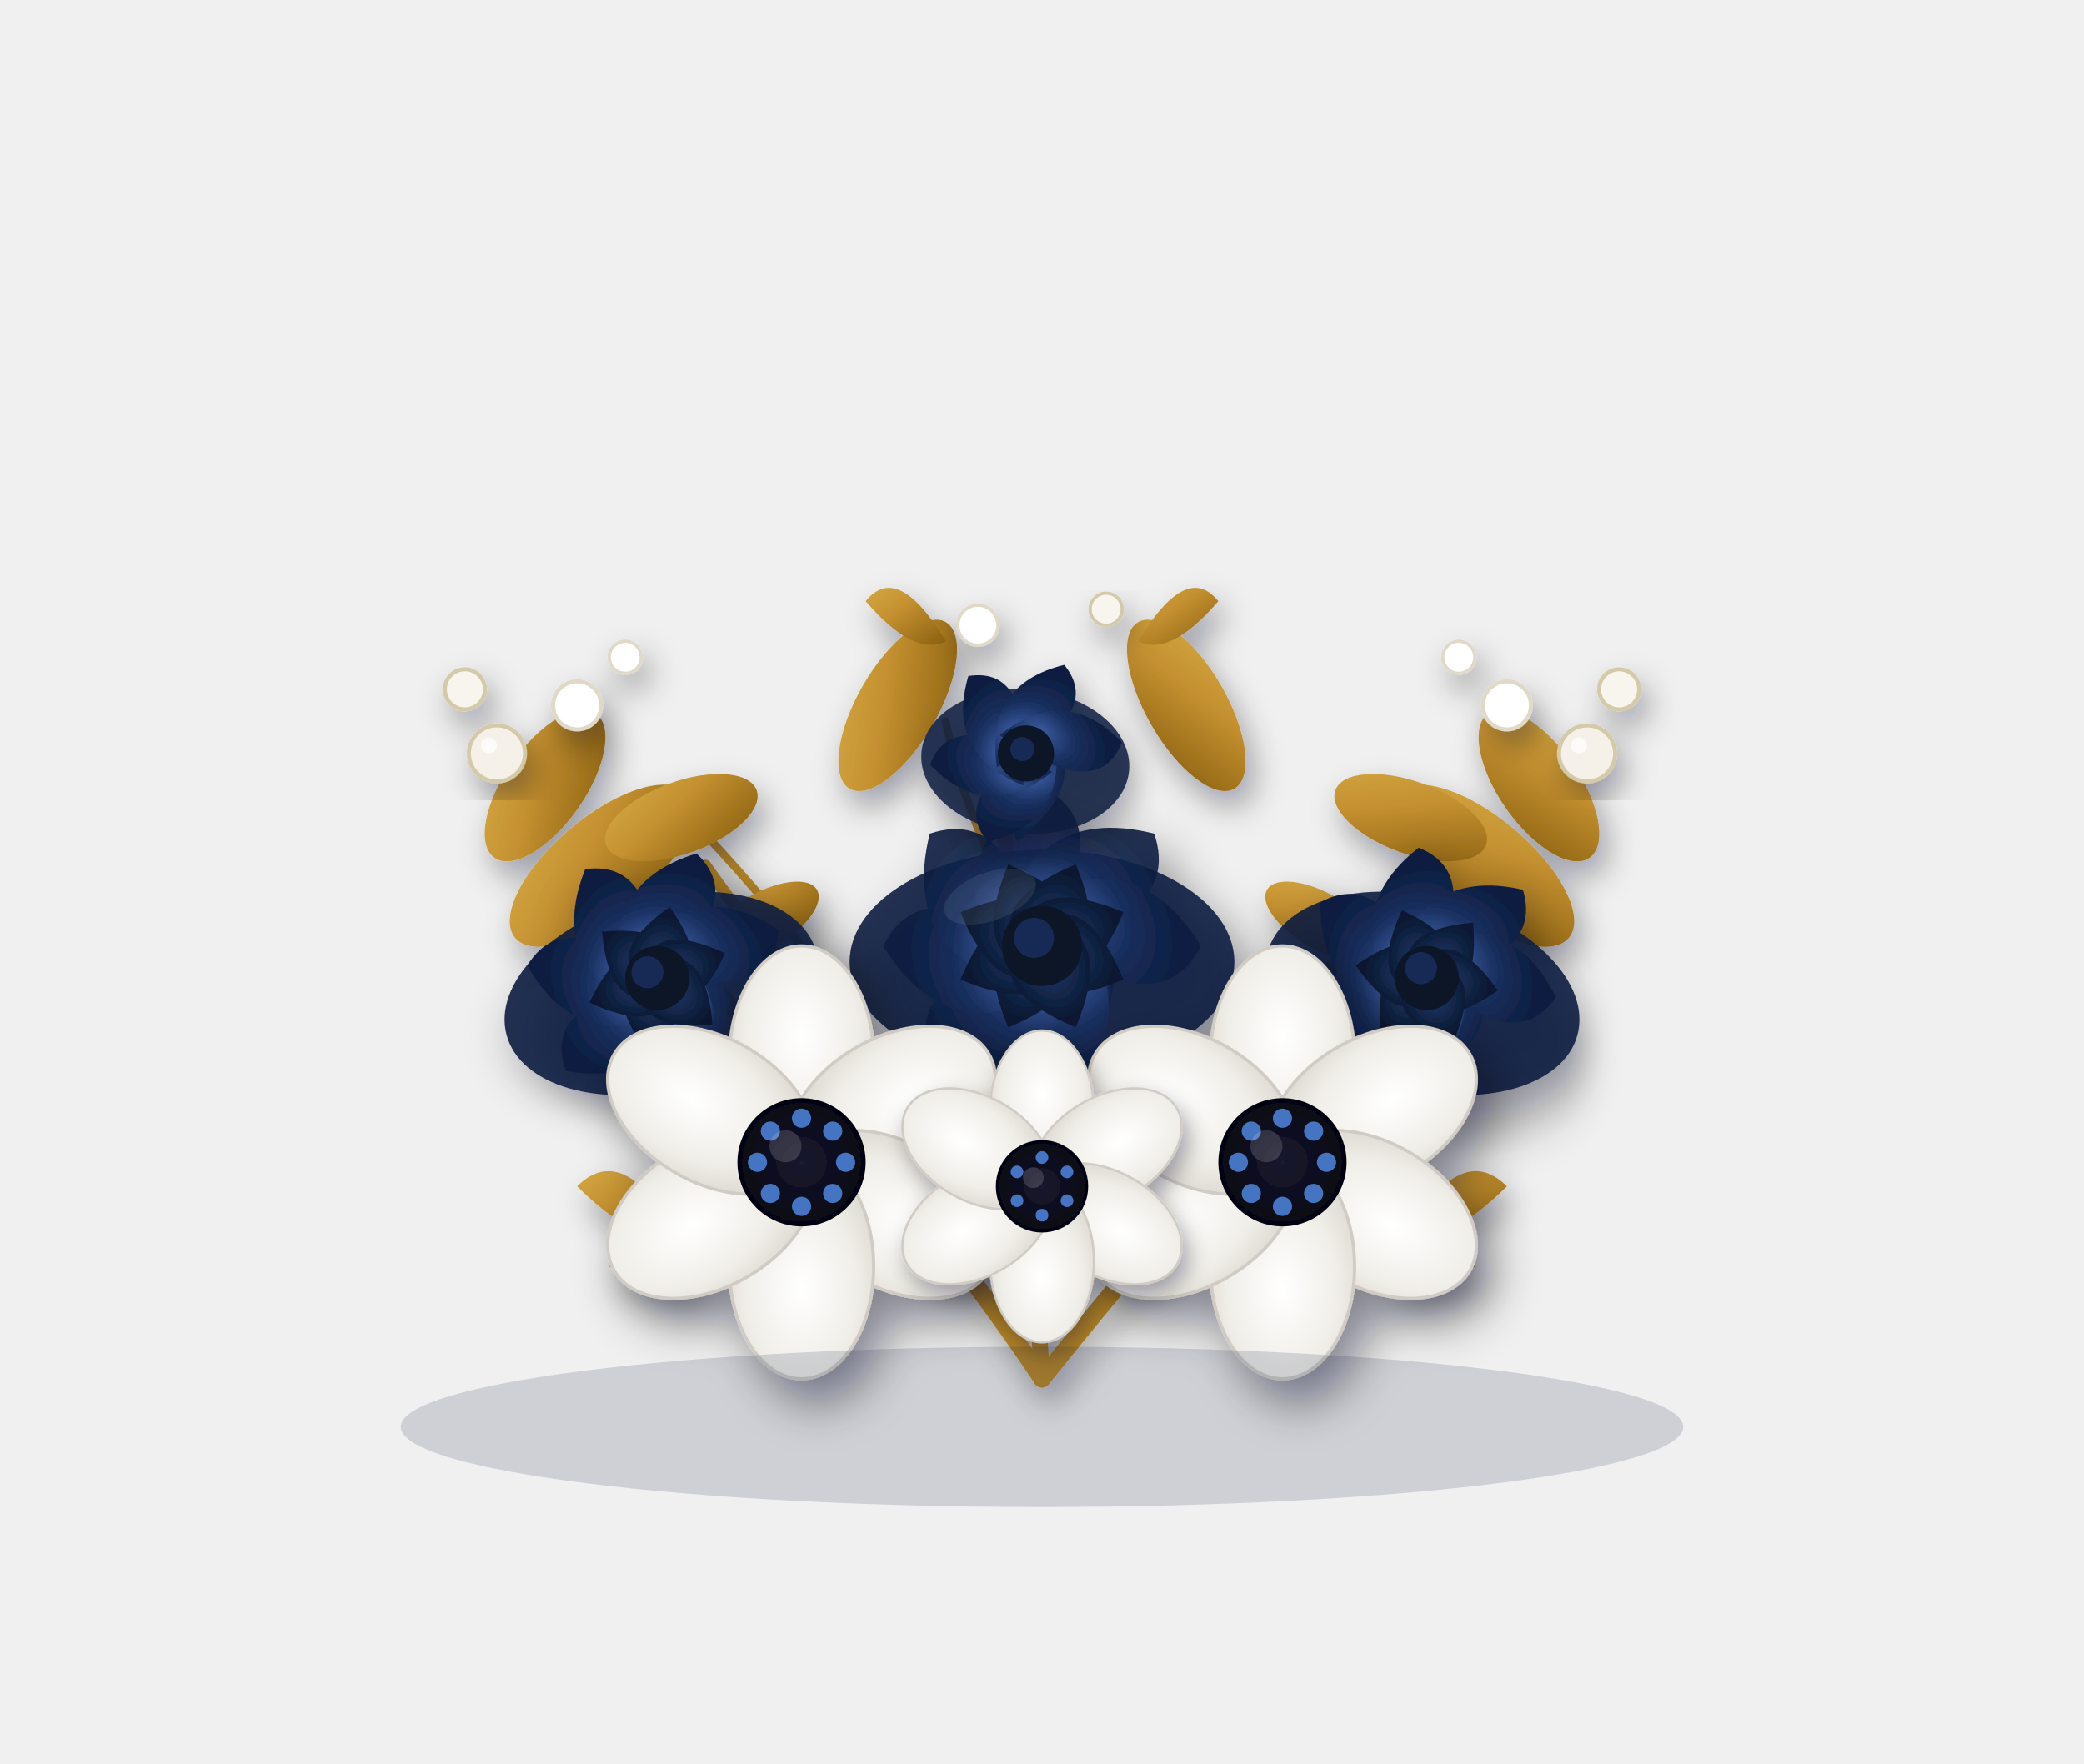
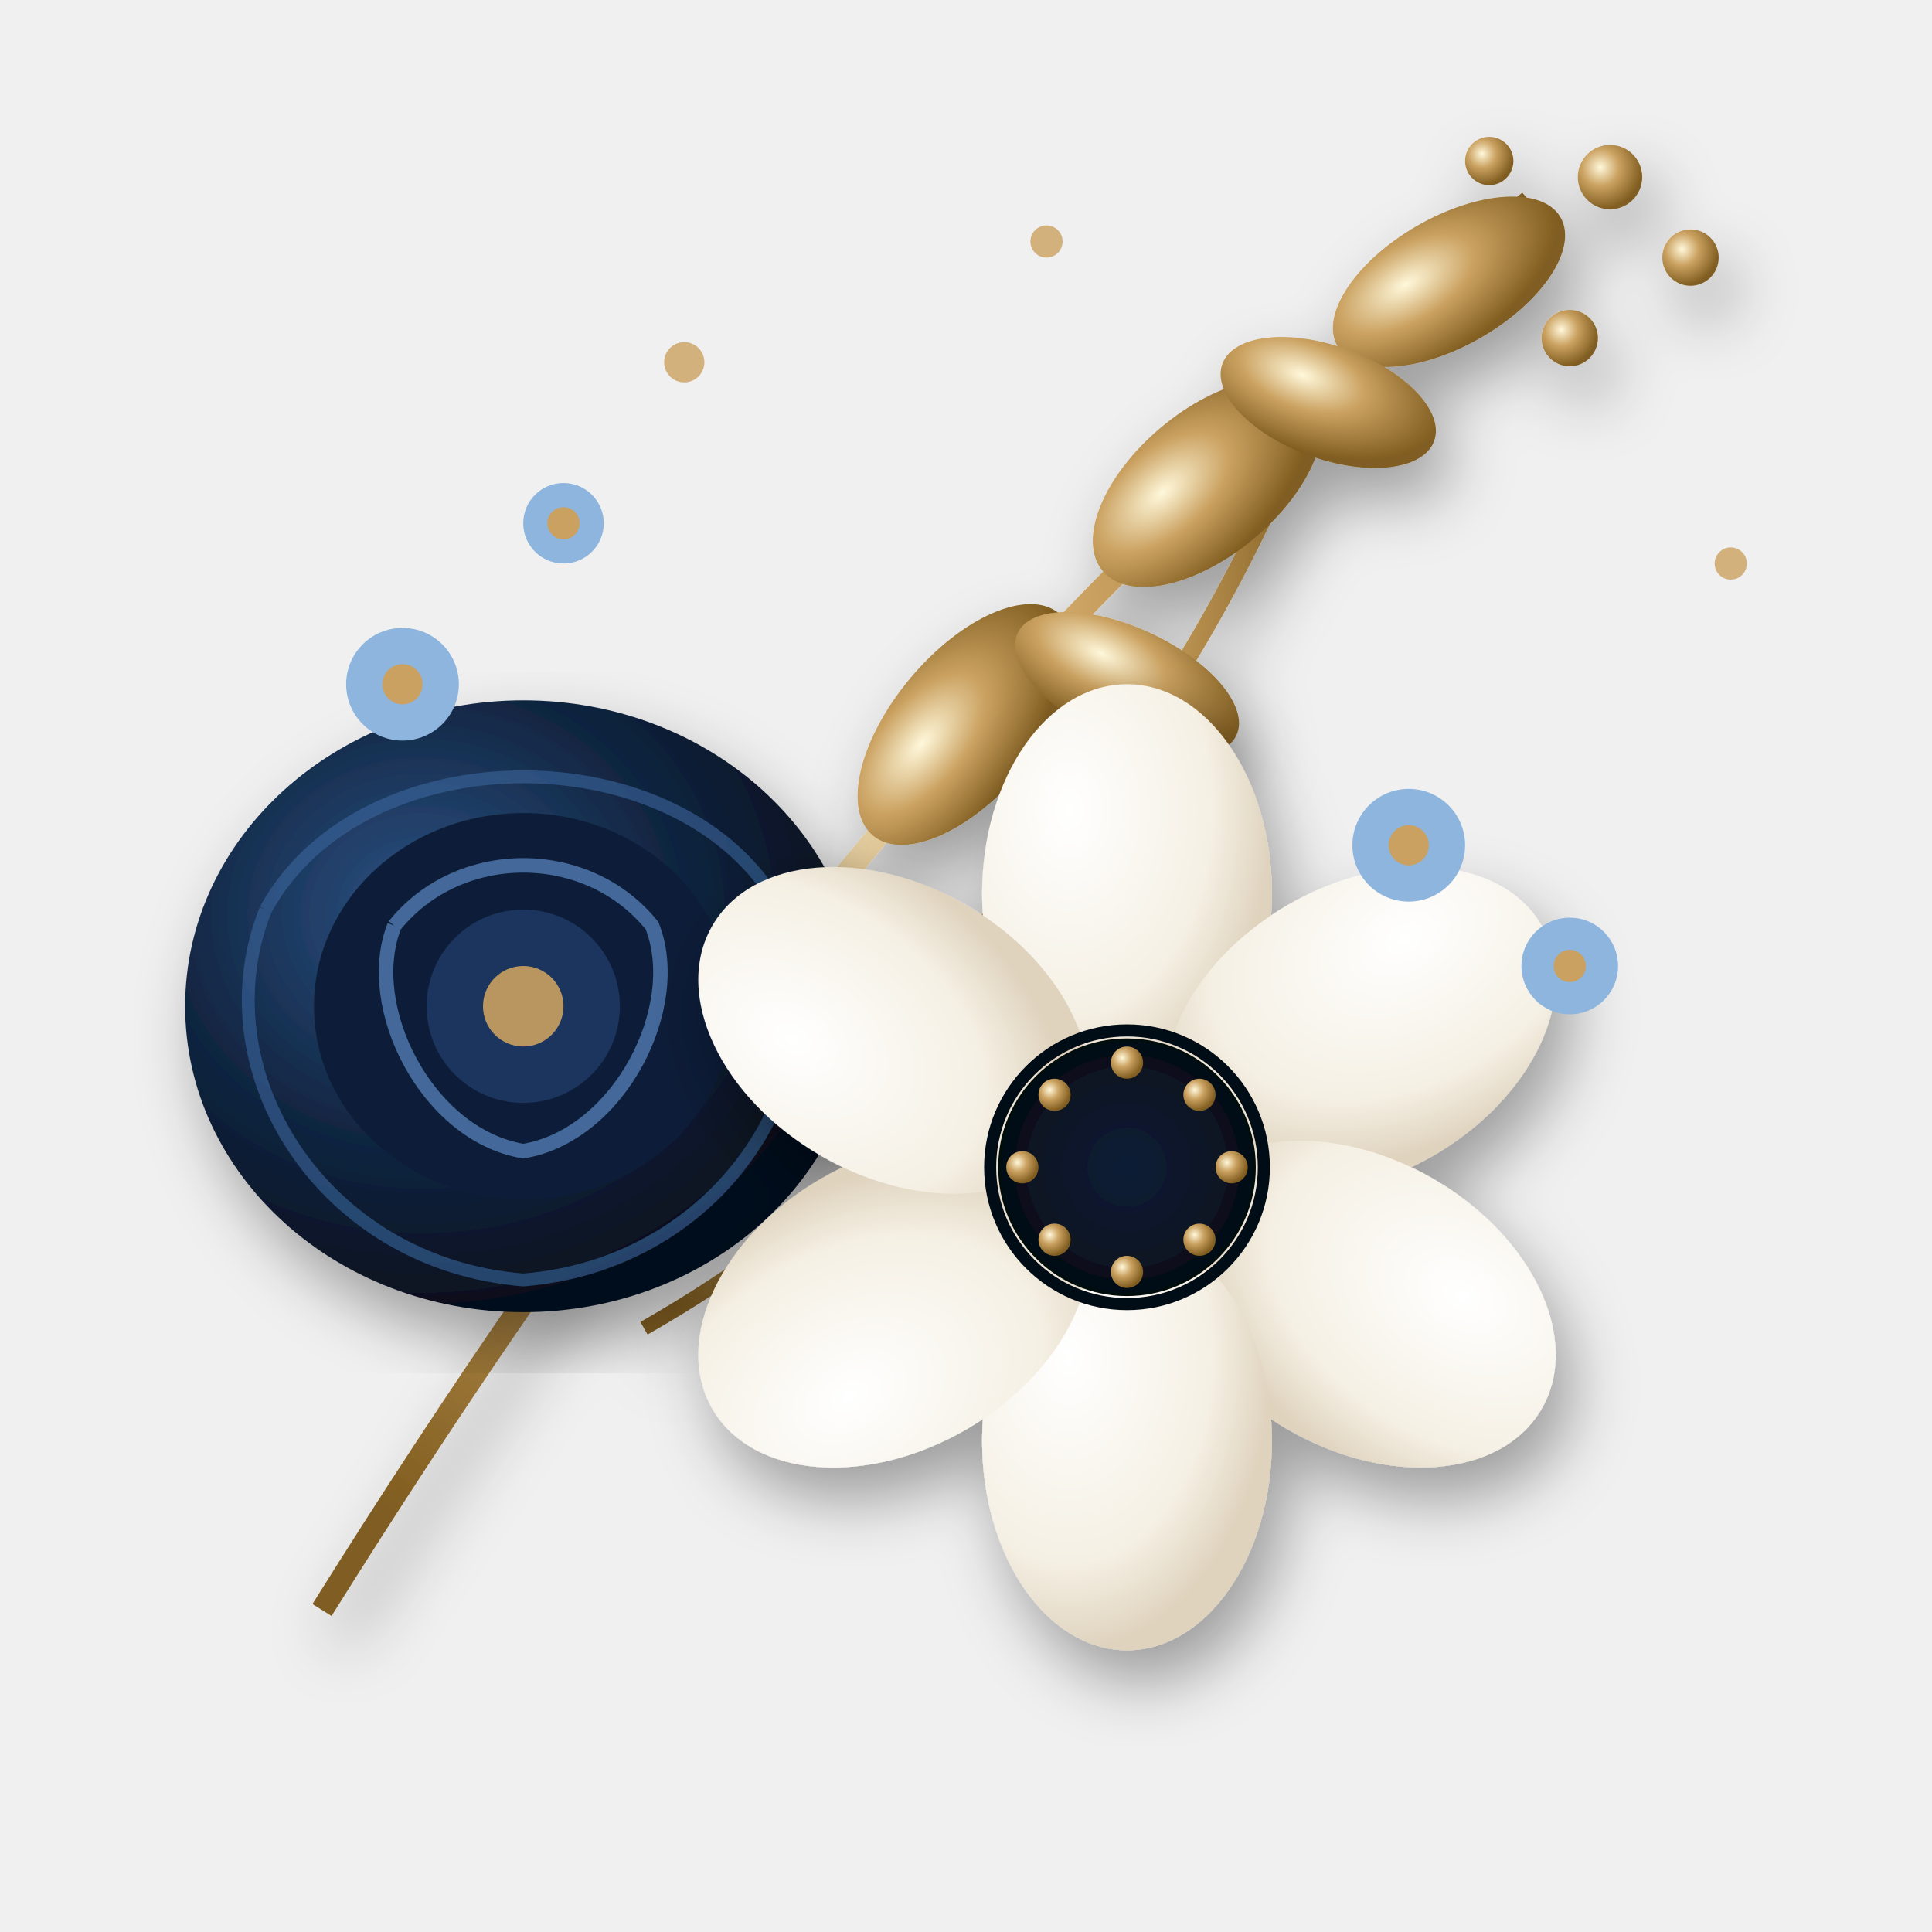
- <svg xmlns="http://www.w3.org/2000/svg" viewBox="0 0 260 220" width="260" height="220">
+ <svg xmlns="http://www.w3.org/2000/svg" viewBox="0 0 240 240" class="bouquet-svg">
  <defs>
-     <radialGradient id="roseNavy1" cx="50%" cy="40%" r="60%">
-       <stop offset="0%" stop-color="#2a4a7f" />
-       <stop offset="60%" stop-color="#162d5a" />
-       <stop offset="100%" stop-color="#0d1e3f" />
+     <radialGradient id="goldGrad" cx="35%" cy="35%" r="65%">
+       <stop offset="0%" stop-color="#fff8db" />
+       <stop offset="45%" stop-color="#caa160" />
+       <stop offset="100%" stop-color="#805d20" />
    </radialGradient>
-     <radialGradient id="roseNavy2" cx="50%" cy="35%" r="55%">
-       <stop offset="0%" stop-color="#1e3d72" />
-       <stop offset="100%" stop-color="#0b1830" />
+     <radialGradient id="navyRoseGrad" cx="35%" cy="35%" r="65%">
+       <stop offset="0%" stop-color="#2d5386" />
+       <stop offset="55%" stop-color="#122744" />
+       <stop offset="100%" stop-color="#060f1c" />
    </radialGradient>
-     <radialGradient id="rosePetal" cx="40%" cy="30%" r="70%">
-       <stop offset="0%" stop-color="#3a5a9f" />
-       <stop offset="50%" stop-color="#1a3060" />
-       <stop offset="100%" stop-color="#0d1e40" />
+     <radialGradient id="whiteAnemoneGrad" cx="30%" cy="30%" r="70%">
+       <stop offset="0%" stop-color="#ffffff" />
+       <stop offset="70%" stop-color="#f5f0e4" />
+       <stop offset="100%" stop-color="#dfd3be" />
    </radialGradient>
-     <radialGradient id="anemoneWhite" cx="50%" cy="40%" r="55%">
-       <stop offset="0%" stop-color="#ffffff" />
-       <stop offset="70%" stop-color="#f0eee8" />
-       <stop offset="100%" stop-color="#e0ddd6" />
+     <radialGradient id="anemoneCenterGrad" cx="50%" cy="50%" r="50%">
+       <stop offset="0%" stop-color="#0e1e36" />
+       <stop offset="75%" stop-color="#091322" />
+       <stop offset="100%" stop-color="#040810" />
    </radialGradient>
-     <radialGradient id="anemoneCenter" cx="50%" cy="50%" r="50%">
-       <stop offset="0%" stop-color="#1a1a2e" />
-       <stop offset="60%" stop-color="#0d0d20" />
-       <stop offset="100%" stop-color="#050510" />
-     </radialGradient>
-     <linearGradient id="goldLeaf" x1="0%" y1="0%" x2="100%" y2="100%">
-       <stop offset="0%" stop-color="#d4a843" />
-       <stop offset="40%" stop-color="#c49030" />
-       <stop offset="100%" stop-color="#8a6010" />
-     </linearGradient>
-     <filter id="shadow" x="-20%" y="-20%" width="140%" height="140%">
-       <feDropShadow dx="2" dy="3" stdDeviation="3" flood-color="#0a0f20" flood-opacity="0.45" />
-     </filter>
-     <filter id="shadowSm" x="-10%" y="-10%" width="120%" height="120%">
-       <feDropShadow dx="1" dy="2" stdDeviation="2" flood-color="#0a0f20" flood-opacity="0.35" />
+     <filter id="softShadow" x="-10%" y="-10%" width="120%" height="120%">
+       <feDropShadow dx="2" dy="4" stdDeviation="4" flood-color="#000000" flood-opacity="0.35" />
    </filter>
  </defs>
-   <g stroke="#b8882a" stroke-linecap="round" fill="none" filter="url(#shadowSm)">
-     <path d="M130 172 Q110 142 80 115" stroke-width="2.2" />
-     <path d="M130 172 Q150 147 175 120" stroke-width="2.2" />
-     <path d="M130 172 Q128 137 125 100" stroke-width="2" />
-     <path d="M115 137 Q100 125 88 108" stroke-width="1.5" />
-     <path d="M145 142 Q160 130 170 115" stroke-width="1.5" />
-     <path d="M100 118 Q92 108 84 100" stroke-width="1" />
-     <path d="M168 118 Q174 110 180 103" stroke-width="1" />
-     <path d="M125 110 Q120 100 118 90" stroke-width="1" />
+   <g class="gold-foliage" filter="url(#softShadow)">
+     <path d="M40,200 Q90,120 140,70 Q160,50 190,25" stroke="url(#goldGrad)" stroke-width="2.8" fill="none" />
+     <path d="M100,135 Q145,100 165,45" stroke="url(#goldGrad)" stroke-width="2.2" fill="none" />
+     <path d="M80,165 Q115,145 130,115" stroke="url(#goldGrad)" stroke-width="1.8" fill="none" />
+     <ellipse cx="180" cy="35" rx="16" ry="8" transform="rotate(-30 180 35)" fill="url(#goldGrad)" />
+     <ellipse cx="150" cy="60" rx="17" ry="9" transform="rotate(-40 150 60)" fill="url(#goldGrad)" />
+     <ellipse cx="120" cy="90" rx="18" ry="9" transform="rotate(-50 120 90)" fill="url(#goldGrad)" />
+     <ellipse cx="165" cy="50" rx="14" ry="7" transform="rotate(20 165 50)" fill="url(#goldGrad)" />
+     <ellipse cx="140" cy="85" rx="15" ry="7" transform="rotate(25 140 85)" fill="url(#goldGrad)" />
+     <ellipse cx="95" cy="125" rx="14" ry="7" transform="rotate(-65 95 125)" fill="url(#goldGrad)" />
+     <circle cx="200" cy="22" r="4" fill="url(#goldGrad)" />
+     <circle cx="210" cy="32" r="3.5" fill="url(#goldGrad)" />
+     <circle cx="195" cy="42" r="3.5" fill="url(#goldGrad)" />
+     <circle cx="185" cy="20" r="3" fill="url(#goldGrad)" />
  </g>
-   <g fill="url(#goldLeaf)" filter="url(#shadowSm)">
-     <ellipse cx="75" cy="108" rx="14" ry="6" transform="rotate(-40 75 108)" />
-     <ellipse cx="68" cy="98" rx="11" ry="5" transform="rotate(-55 68 98)" />
-     <ellipse cx="85" cy="102" rx="10" ry="4.5" transform="rotate(-20 85 102)" />
-     <ellipse cx="185" cy="108" rx="14" ry="6" transform="rotate(40 185 108)" />
-     <ellipse cx="192" cy="98" rx="11" ry="5" transform="rotate(55 192 98)" />
-     <ellipse cx="176" cy="102" rx="10" ry="4.5" transform="rotate(20 176 102)" />
-     <ellipse cx="112" cy="88" rx="12" ry="5" transform="rotate(-60 112 88)" />
-     <ellipse cx="148" cy="88" rx="12" ry="5" transform="rotate(60 148 88)" />
-     <ellipse cx="95" cy="115" rx="8" ry="3.5" transform="rotate(-30 95 115)" />
-     <ellipse cx="165" cy="115" rx="8" ry="3.5" transform="rotate(30 165 115)" />
-     <path d="M85 155 Q78 142 72 148 Q79 155 85 155Z" />
-     <path d="M88 160 Q80 152 76 158 Q82 162 88 160Z" />
-     <path d="M175 155 Q182 142 188 148 Q181 155 175 155Z" />
-     <path d="M172 160 Q180 152 184 158 Q178 162 172 160Z" />
-     <path d="M118 80 Q112 70 108 75 Q114 82 118 80Z" />
-     <path d="M142 80 Q148 70 152 75 Q146 82 142 80Z" />
+   <g class="navy-rose-cluster" filter="url(#softShadow)" transform="translate(65, 125)">
+     <ellipse cx="0" cy="0" rx="42" ry="38" fill="url(#navyRoseGrad)" />
+     <path d="M-32,-12 C-20,-34 20,-34 32,-12 C40,8 25,32 0,34 C-25,32 -40,8 -32,-12" fill="none" stroke="#3b659c" stroke-width="1.6" opacity="0.6" />
+     <ellipse cx="0" cy="0" rx="26" ry="24" fill="#0d1f38" />
+     <path d="M-16,-10 C-8,-20 8,-20 16,-10 C20,0 12,16 0,18 C-12,16 -20,0 -16,-10" fill="none" stroke="#5b88c4" stroke-width="1.8" opacity="0.7" />
+     <circle cx="0" cy="0" r="12" fill="#1b365e" />
+     <circle cx="0" cy="0" r="5" fill="#caa160" opacity="0.9" />
  </g>
-   <g filter="url(#shadowSm)">
-     <circle cx="62" cy="94" r="3.5" fill="#f5f0e8" stroke="#d4c9a8" stroke-width="0.5" />
-     <circle cx="72" cy="88" r="3" fill="#ffffff" stroke="#e0d9c8" stroke-width="0.5" />
-     <circle cx="58" cy="86" r="2.5" fill="#f8f4ee" stroke="#d4c9a8" stroke-width="0.5" />
-     <circle cx="78" cy="82" r="2" fill="#ffffff" stroke="#e0d9c8" stroke-width="0.4" />
-     <circle cx="198" cy="94" r="3.5" fill="#f5f0e8" stroke="#d4c9a8" stroke-width="0.5" />
-     <circle cx="188" cy="88" r="3" fill="#ffffff" stroke="#e0d9c8" stroke-width="0.5" />
-     <circle cx="202" cy="86" r="2.5" fill="#f8f4ee" stroke="#d4c9a8" stroke-width="0.5" />
-     <circle cx="182" cy="82" r="2" fill="#ffffff" stroke="#e0d9c8" stroke-width="0.4" />
-     <circle cx="122" cy="78" r="2.5" fill="#ffffff" stroke="#e0d9c8" stroke-width="0.4" />
-     <circle cx="138" cy="76" r="2" fill="#f8f4ee" stroke="#d4c9a8" stroke-width="0.4" />
-     <circle cx="61" cy="93" r="1" fill="white" opacity="0.7" />
-     <circle cx="197" cy="93" r="1" fill="white" opacity="0.7" />
+   <g class="white-anemone-flower" filter="url(#softShadow)" transform="translate(140, 145)">
+     <ellipse cx="0" cy="-34" rx="18" ry="26" fill="url(#whiteAnemoneGrad)" />
+     <ellipse cx="29" cy="-17" rx="18" ry="26" transform="rotate(60 29 -17)" fill="url(#whiteAnemoneGrad)" />
+     <ellipse cx="29" cy="17" rx="18" ry="26" transform="rotate(120 29 17)" fill="url(#whiteAnemoneGrad)" />
+     <ellipse cx="0" cy="34" rx="18" ry="26" fill="url(#whiteAnemoneGrad)" />
+     <ellipse cx="-29" cy="17" rx="18" ry="26" transform="rotate(-120 -29 17)" fill="url(#whiteAnemoneGrad)" />
+     <ellipse cx="-29" cy="-17" rx="18" ry="26" transform="rotate(-60 -29 -17)" fill="url(#whiteAnemoneGrad)" />
+     <circle cx="0" cy="0" r="16" fill="url(#anemoneCenterGrad)" />
+     <circle cx="0" cy="0" r="17" fill="none" stroke="#050a12" stroke-width="1.5" />
+     <circle cx="0" cy="-13" r="2" fill="url(#goldGrad)" />
+     <circle cx="9" cy="-9" r="2" fill="url(#goldGrad)" />
+     <circle cx="13" cy="0" r="2" fill="url(#goldGrad)" />
+     <circle cx="9" cy="9" r="2" fill="url(#goldGrad)" />
+     <circle cx="0" cy="13" r="2" fill="url(#goldGrad)" />
+     <circle cx="-9" cy="9" r="2" fill="url(#goldGrad)" />
+     <circle cx="-13" cy="0" r="2" fill="url(#goldGrad)" />
+     <circle cx="-9" cy="-9" r="2" fill="url(#goldGrad)" />
  </g>
-   <g transform="translate(130,118)" filter="url(#shadow)">
-     <ellipse cx="0" cy="2" rx="24" ry="14" fill="#0d1e40" opacity="0.9" />
-     <path d="M0-6 Q18 2 0 18 Q-18 2 0-6Z" fill="url(#roseNavy1)" opacity="0.95" />
-     <path d="M0-6 Q18-2 14 14 Q2 18 0-6Z" fill="url(#rosePetal)" opacity="0.9" transform="rotate(45)" />
-     <path d="M0-6 Q18-2 14 14 Q2 18 0-6Z" fill="url(#rosePetal)" opacity="0.9" transform="rotate(90)" />
-     <path d="M0-6 Q18-2 14 14 Q2 18 0-6Z" fill="url(#rosePetal)" opacity="0.9" transform="rotate(135)" />
-     <path d="M0-6 Q18-2 14 14 Q2 18 0-6Z" fill="url(#rosePetal)" opacity="0.9" transform="rotate(180)" />
-     <path d="M0-6 Q18-2 14 14 Q2 18 0-6Z" fill="url(#rosePetal)" opacity="0.9" transform="rotate(225)" />
-     <path d="M0-6 Q18-2 14 14 Q2 18 0-6Z" fill="url(#rosePetal)" opacity="0.9" transform="rotate(270)" />
-     <path d="M0-6 Q18-2 14 14 Q2 18 0-6Z" fill="url(#rosePetal)" opacity="0.9" transform="rotate(315)" />
-     <path d="M0-3 Q10 1 0 11 Q-10 1 0-3Z" fill="url(#roseNavy2)" transform="rotate(22.5)" />
-     <path d="M0-3 Q10 1 0 11 Q-10 1 0-3Z" fill="url(#roseNavy2)" transform="rotate(67.5)" />
-     <path d="M0-3 Q10 1 0 11 Q-10 1 0-3Z" fill="url(#roseNavy2)" transform="rotate(112.5)" />
-     <path d="M0-3 Q10 1 0 11 Q-10 1 0-3Z" fill="url(#roseNavy2)" transform="rotate(157.5)" />
-     <path d="M0-3 Q10 1 0 11 Q-10 1 0-3Z" fill="url(#roseNavy2)" transform="rotate(202.5)" />
-     <path d="M0-3 Q10 1 0 11 Q-10 1 0-3Z" fill="url(#roseNavy2)" transform="rotate(247.5)" />
-     <path d="M0-3 Q10 1 0 11 Q-10 1 0-3Z" fill="url(#roseNavy2)" transform="rotate(292.5)" />
-     <path d="M0-3 Q10 1 0 11 Q-10 1 0-3Z" fill="url(#roseNavy2)" transform="rotate(337.5)" />
-     <circle cx="0" cy="0" r="5" fill="#0a1428" />
-     <circle cx="-1" cy="-1" r="2.5" fill="#1a3060" opacity="0.8" />
-     <ellipse cx="-4" cy="-8" rx="6" ry="3" fill="white" opacity="0.08" transform="rotate(-20)" />
+   <g class="filler-blossoms">
+     <circle cx="175" cy="105" r="7" fill="#8eb5dd" />
+     <circle cx="175" cy="105" r="2.5" fill="#caa160" />
+     <circle cx="195" cy="120" r="6" fill="#8eb5dd" />
+     <circle cx="195" cy="120" r="2" fill="#caa160" />
+     <circle cx="50" cy="85" r="7" fill="#8eb5dd" />
+     <circle cx="50" cy="85" r="2.5" fill="#caa160" />
+     <circle cx="70" cy="65" r="5" fill="#8eb5dd" />
+     <circle cx="70" cy="65" r="2" fill="#caa160" />
+     <circle cx="130" cy="30" r="2" fill="#caa160" opacity="0.8" />
+     <circle cx="85" cy="45" r="2.5" fill="#caa160" opacity="0.8" />
+     <circle cx="215" cy="70" r="2" fill="#caa160" opacity="0.8" />
  </g>
-   <g transform="translate(82,122) rotate(-15)" filter="url(#shadow)">
-     <ellipse cx="0" cy="2" rx="20" ry="12" fill="#0d1e40" opacity="0.9" />
-     <path d="M0-5 Q16 2 0 15 Q-16 2 0-5Z" fill="url(#roseNavy1)" />
-     <path d="M0-5 Q14-1 11 12 Q1 15 0-5Z" fill="url(#rosePetal)" transform="rotate(51)" />
-     <path d="M0-5 Q14-1 11 12 Q1 15 0-5Z" fill="url(#rosePetal)" transform="rotate(102)" />
-     <path d="M0-5 Q14-1 11 12 Q1 15 0-5Z" fill="url(#rosePetal)" transform="rotate(153)" />
-     <path d="M0-5 Q14-1 11 12 Q1 15 0-5Z" fill="url(#rosePetal)" transform="rotate(204)" />
-     <path d="M0-5 Q14-1 11 12 Q1 15 0-5Z" fill="url(#rosePetal)" transform="rotate(255)" />
-     <path d="M0-5 Q14-1 11 12 Q1 15 0-5Z" fill="url(#rosePetal)" transform="rotate(306)" />
-     <path d="M0-2 Q8 1 0 9 Q-8 1 0-2Z" fill="url(#roseNavy2)" transform="rotate(25)" />
-     <path d="M0-2 Q8 1 0 9 Q-8 1 0-2Z" fill="url(#roseNavy2)" transform="rotate(85)" />
-     <path d="M0-2 Q8 1 0 9 Q-8 1 0-2Z" fill="url(#roseNavy2)" transform="rotate(145)" />
-     <path d="M0-2 Q8 1 0 9 Q-8 1 0-2Z" fill="url(#roseNavy2)" transform="rotate(205)" />
-     <path d="M0-2 Q8 1 0 9 Q-8 1 0-2Z" fill="url(#roseNavy2)" transform="rotate(265)" />
-     <path d="M0-2 Q8 1 0 9 Q-8 1 0-2Z" fill="url(#roseNavy2)" transform="rotate(325)" />
-     <circle cx="0" cy="0" r="4" fill="#0a1428" />
-     <circle cx="-1" cy="-1" r="2" fill="#1a3060" opacity="0.8" />
-   </g>
-   <g transform="translate(178,122) rotate(15)" filter="url(#shadow)">
-     <ellipse cx="0" cy="2" rx="20" ry="12" fill="#0d1e40" opacity="0.9" />
-     <path d="M0-5 Q16 2 0 15 Q-16 2 0-5Z" fill="url(#roseNavy1)" />
-     <path d="M0-5 Q14-1 11 12 Q1 15 0-5Z" fill="url(#rosePetal)" transform="rotate(51)" />
-     <path d="M0-5 Q14-1 11 12 Q1 15 0-5Z" fill="url(#rosePetal)" transform="rotate(102)" />
-     <path d="M0-5 Q14-1 11 12 Q1 15 0-5Z" fill="url(#rosePetal)" transform="rotate(153)" />
-     <path d="M0-5 Q14-1 11 12 Q1 15 0-5Z" fill="url(#rosePetal)" transform="rotate(204)" />
-     <path d="M0-5 Q14-1 11 12 Q1 15 0-5Z" fill="url(#rosePetal)" transform="rotate(255)" />
-     <path d="M0-5 Q14-1 11 12 Q1 15 0-5Z" fill="url(#rosePetal)" transform="rotate(306)" />
-     <path d="M0-2 Q8 1 0 9 Q-8 1 0-2Z" fill="url(#roseNavy2)" transform="rotate(25)" />
-     <path d="M0-2 Q8 1 0 9 Q-8 1 0-2Z" fill="url(#roseNavy2)" transform="rotate(85)" />
-     <path d="M0-2 Q8 1 0 9 Q-8 1 0-2Z" fill="url(#roseNavy2)" transform="rotate(145)" />
-     <path d="M0-2 Q8 1 0 9 Q-8 1 0-2Z" fill="url(#roseNavy2)" transform="rotate(205)" />
-     <path d="M0-2 Q8 1 0 9 Q-8 1 0-2Z" fill="url(#roseNavy2)" transform="rotate(265)" />
-     <path d="M0-2 Q8 1 0 9 Q-8 1 0-2Z" fill="url(#roseNavy2)" transform="rotate(325)" />
-     <circle cx="0" cy="0" r="4" fill="#0a1428" />
-     <circle cx="-1" cy="-1" r="2" fill="#1a3060" opacity="0.8" />
-   </g>
-   <g transform="translate(128,94) rotate(5)" filter="url(#shadowSm)">
-     <ellipse cx="0" cy="1" rx="13" ry="9" fill="#0d1e40" opacity="0.85" />
-     <path d="M0-4 Q10 1 0 11 Q-10 1 0-4Z" fill="url(#roseNavy1)" />
-     <path d="M0-4 Q10-1 8 9 Q0 11 0-4Z" fill="url(#rosePetal)" transform="rotate(60)" />
-     <path d="M0-4 Q10-1 8 9 Q0 11 0-4Z" fill="url(#rosePetal)" transform="rotate(120)" />
-     <path d="M0-4 Q10-1 8 9 Q0 11 0-4Z" fill="url(#rosePetal)" transform="rotate(180)" />
-     <path d="M0-4 Q10-1 8 9 Q0 11 0-4Z" fill="url(#rosePetal)" transform="rotate(240)" />
-     <path d="M0-4 Q10-1 8 9 Q0 11 0-4Z" fill="url(#rosePetal)" transform="rotate(300)" />
-     <circle cx="0" cy="0" r="3.5" fill="#0a1428" />
-     <circle cx="-0.5" cy="-0.5" r="1.5" fill="#1a3060" opacity="0.8" />
-   </g>
-   <g transform="translate(100,145)" filter="url(#shadow)">
-     <ellipse cx="0" cy="-13" rx="9" ry="14" fill="url(#anemoneWhite)" stroke="#d0ccc5" stroke-width="0.4" />
-     <ellipse cx="0" cy="-13" rx="9" ry="14" fill="url(#anemoneWhite)" stroke="#d0ccc5" stroke-width="0.4" transform="rotate(60)" />
-     <ellipse cx="0" cy="-13" rx="9" ry="14" fill="url(#anemoneWhite)" stroke="#d0ccc5" stroke-width="0.4" transform="rotate(120)" />
-     <ellipse cx="0" cy="-13" rx="9" ry="14" fill="url(#anemoneWhite)" stroke="#d0ccc5" stroke-width="0.4" transform="rotate(180)" />
-     <ellipse cx="0" cy="-13" rx="9" ry="14" fill="url(#anemoneWhite)" stroke="#d0ccc5" stroke-width="0.4" transform="rotate(240)" />
-     <ellipse cx="0" cy="-13" rx="9" ry="14" fill="url(#anemoneWhite)" stroke="#d0ccc5" stroke-width="0.4" transform="rotate(300)" />
-     <circle cx="0" cy="0" r="8" fill="url(#anemoneCenter)" />
-     <circle cx="0" cy="-5.5" r="1.2" fill="#4a7fd4" opacity="0.9" />
-     <circle cx="0" cy="-5.5" r="1.2" fill="#4a7fd4" opacity="0.9" transform="rotate(45)" />
-     <circle cx="0" cy="-5.5" r="1.2" fill="#4a7fd4" opacity="0.9" transform="rotate(90)" />
-     <circle cx="0" cy="-5.5" r="1.2" fill="#4a7fd4" opacity="0.9" transform="rotate(135)" />
-     <circle cx="0" cy="-5.5" r="1.2" fill="#4a7fd4" opacity="0.9" transform="rotate(180)" />
-     <circle cx="0" cy="-5.5" r="1.2" fill="#4a7fd4" opacity="0.9" transform="rotate(225)" />
-     <circle cx="0" cy="-5.5" r="1.2" fill="#4a7fd4" opacity="0.9" transform="rotate(270)" />
-     <circle cx="0" cy="-5.5" r="1.2" fill="#4a7fd4" opacity="0.9" transform="rotate(315)" />
-     <circle cx="-2" cy="-2" r="2" fill="white" opacity="0.15" />
-   </g>
-   <g transform="translate(160,145)" filter="url(#shadow)">
-     <ellipse cx="0" cy="-13" rx="9" ry="14" fill="url(#anemoneWhite)" stroke="#d0ccc5" stroke-width="0.4" />
-     <ellipse cx="0" cy="-13" rx="9" ry="14" fill="url(#anemoneWhite)" stroke="#d0ccc5" stroke-width="0.4" transform="rotate(60)" />
-     <ellipse cx="0" cy="-13" rx="9" ry="14" fill="url(#anemoneWhite)" stroke="#d0ccc5" stroke-width="0.4" transform="rotate(120)" />
-     <ellipse cx="0" cy="-13" rx="9" ry="14" fill="url(#anemoneWhite)" stroke="#d0ccc5" stroke-width="0.4" transform="rotate(180)" />
-     <ellipse cx="0" cy="-13" rx="9" ry="14" fill="url(#anemoneWhite)" stroke="#d0ccc5" stroke-width="0.4" transform="rotate(240)" />
-     <ellipse cx="0" cy="-13" rx="9" ry="14" fill="url(#anemoneWhite)" stroke="#d0ccc5" stroke-width="0.4" transform="rotate(300)" />
-     <circle cx="0" cy="0" r="8" fill="url(#anemoneCenter)" />
-     <circle cx="0" cy="-5.5" r="1.2" fill="#4a7fd4" opacity="0.9" />
-     <circle cx="0" cy="-5.5" r="1.2" fill="#4a7fd4" opacity="0.9" transform="rotate(45)" />
-     <circle cx="0" cy="-5.5" r="1.2" fill="#4a7fd4" opacity="0.9" transform="rotate(90)" />
-     <circle cx="0" cy="-5.5" r="1.2" fill="#4a7fd4" opacity="0.9" transform="rotate(135)" />
-     <circle cx="0" cy="-5.5" r="1.2" fill="#4a7fd4" opacity="0.9" transform="rotate(180)" />
-     <circle cx="0" cy="-5.5" r="1.2" fill="#4a7fd4" opacity="0.9" transform="rotate(225)" />
-     <circle cx="0" cy="-5.5" r="1.2" fill="#4a7fd4" opacity="0.9" transform="rotate(270)" />
-     <circle cx="0" cy="-5.5" r="1.2" fill="#4a7fd4" opacity="0.9" transform="rotate(315)" />
-     <circle cx="-2" cy="-2" r="2" fill="white" opacity="0.15" />
-   </g>
-   <g transform="translate(130,148) scale(0.72)" filter="url(#shadowSm)">
-     <ellipse cx="0" cy="-13" rx="9" ry="14" fill="url(#anemoneWhite)" stroke="#d0ccc5" stroke-width="0.4" />
-     <ellipse cx="0" cy="-13" rx="9" ry="14" fill="url(#anemoneWhite)" stroke="#d0ccc5" stroke-width="0.4" transform="rotate(60)" />
-     <ellipse cx="0" cy="-13" rx="9" ry="14" fill="url(#anemoneWhite)" stroke="#d0ccc5" stroke-width="0.4" transform="rotate(120)" />
-     <ellipse cx="0" cy="-13" rx="9" ry="14" fill="url(#anemoneWhite)" stroke="#d0ccc5" stroke-width="0.4" transform="rotate(180)" />
-     <ellipse cx="0" cy="-13" rx="9" ry="14" fill="url(#anemoneWhite)" stroke="#d0ccc5" stroke-width="0.4" transform="rotate(240)" />
-     <ellipse cx="0" cy="-13" rx="9" ry="14" fill="url(#anemoneWhite)" stroke="#d0ccc5" stroke-width="0.4" transform="rotate(300)" />
-     <circle cx="0" cy="0" r="8" fill="url(#anemoneCenter)" />
-     <circle cx="0" cy="-5" r="1.1" fill="#4a7fd4" opacity="0.9" />
-     <circle cx="0" cy="-5" r="1.1" fill="#4a7fd4" opacity="0.9" transform="rotate(60)" />
-     <circle cx="0" cy="-5" r="1.1" fill="#4a7fd4" opacity="0.9" transform="rotate(120)" />
-     <circle cx="0" cy="-5" r="1.1" fill="#4a7fd4" opacity="0.9" transform="rotate(180)" />
-     <circle cx="0" cy="-5" r="1.1" fill="#4a7fd4" opacity="0.9" transform="rotate(240)" />
-     <circle cx="0" cy="-5" r="1.1" fill="#4a7fd4" opacity="0.9" transform="rotate(300)" />
-     <circle cx="-1.5" cy="-1.5" r="1.8" fill="white" opacity="0.15" />
-   </g>
-   <ellipse cx="130" cy="178" rx="80" ry="10" fill="#0d1e40" opacity="0.15" />
</svg>
